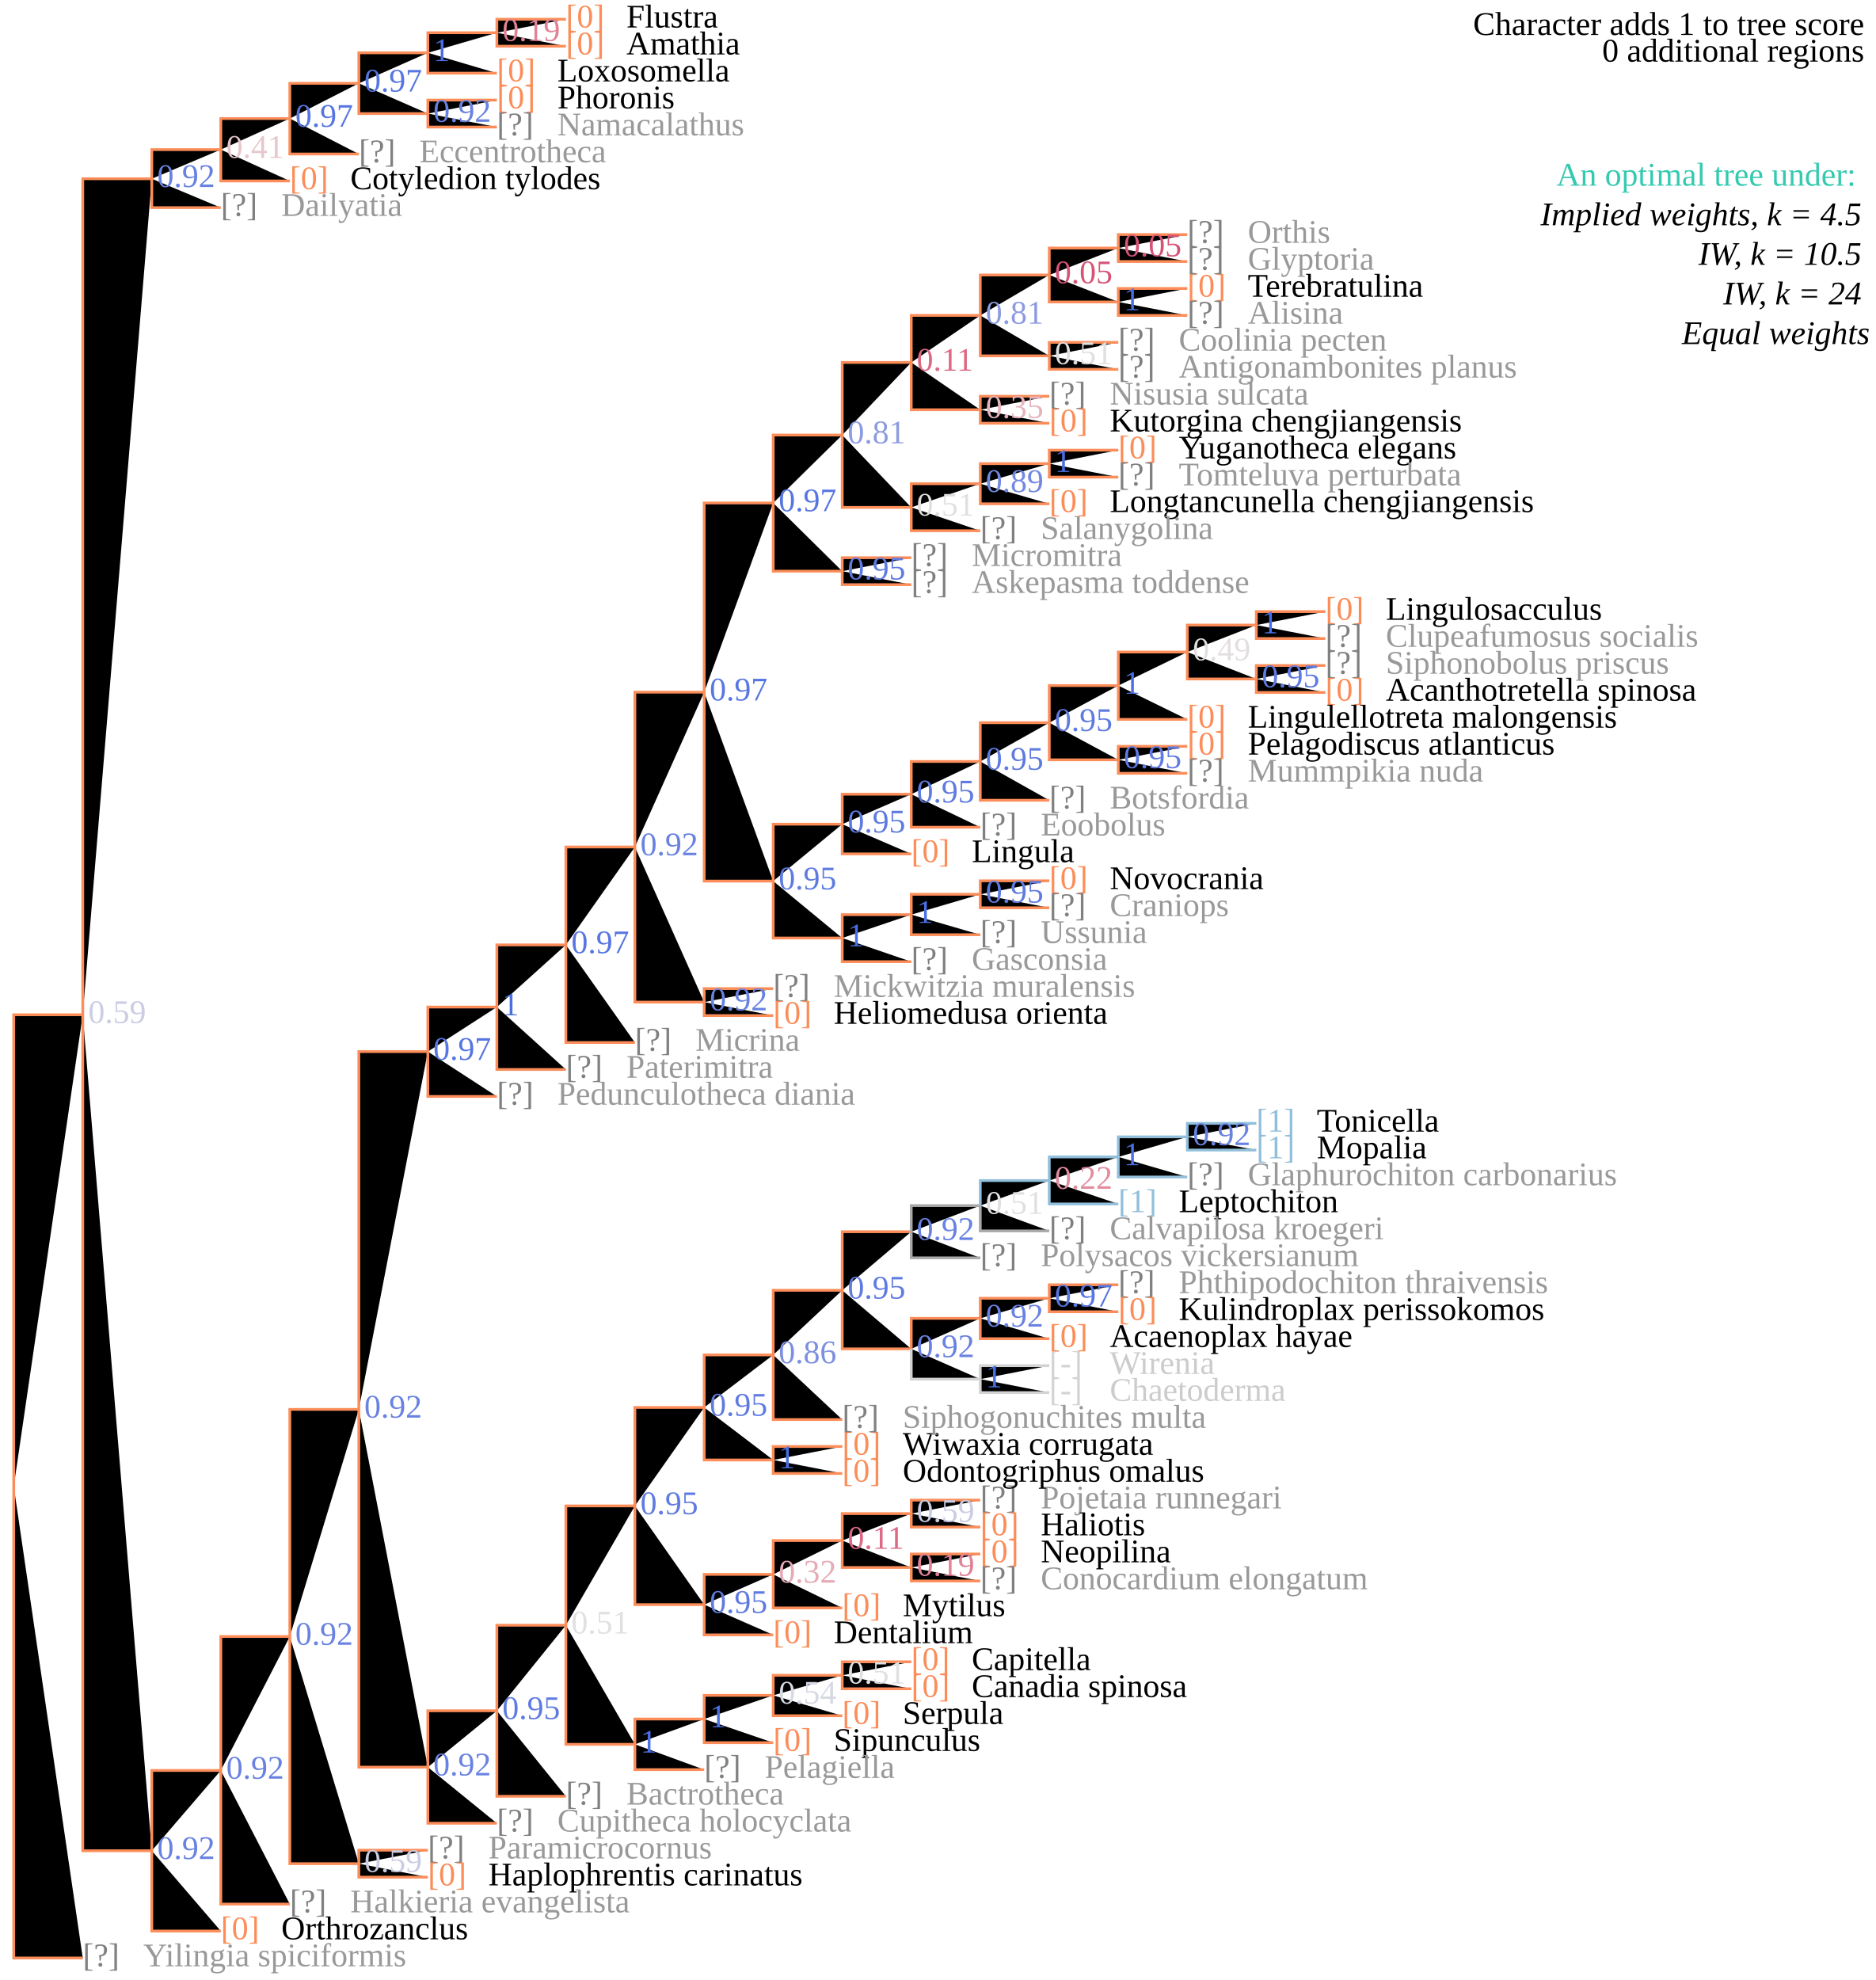
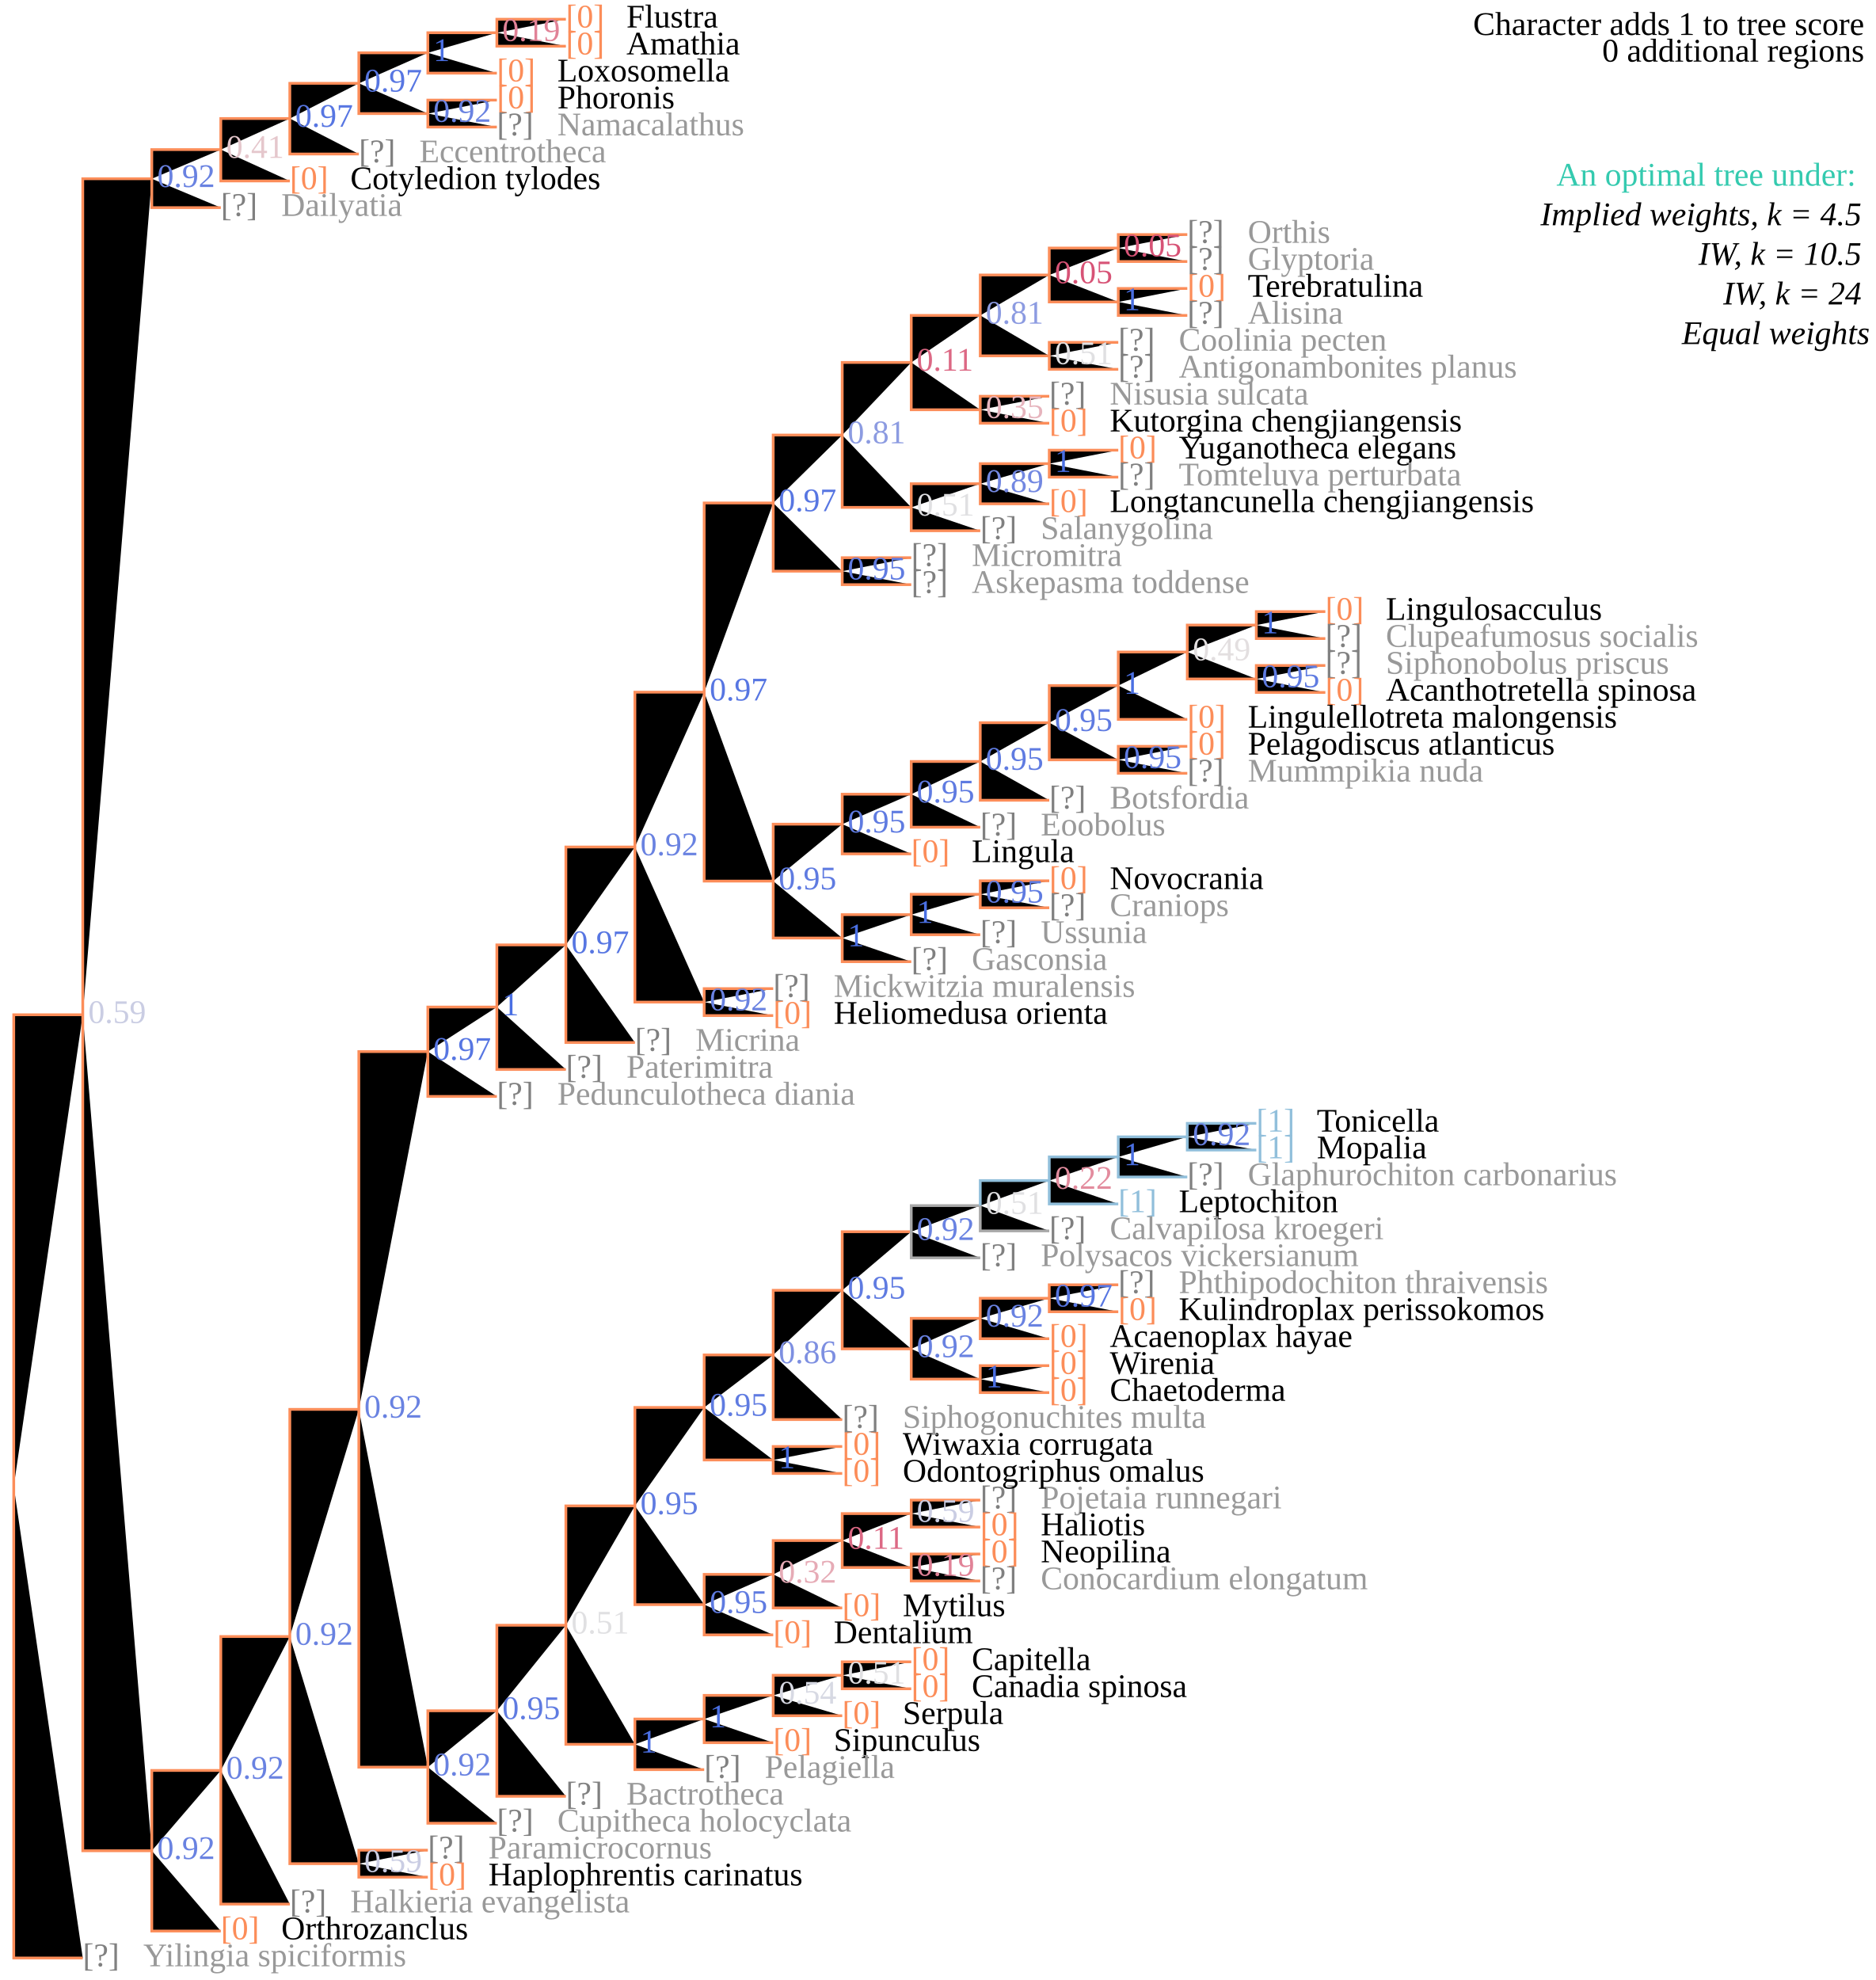
<svg xmlns="http://www.w3.org/2000/svg" version="1.1" viewBox="0 0 682 720" preserveAspectRatio="xMidYMid meet" class="tree" data-char="81">
  <text x="678" y="12.7" text-anchor="end" class="stepsLabel">Character adds <tspan class="score">1</tspan> to tree score</text>
  <text x="678" y="22.4" text-anchor="end" class="stepsLabel">
    <tspan class="score">0</tspan> additional regions</text>
  <text x="678" y="32.1" text-anchor="end" class="stepsLabel" />
  <text x="678" y="51.5" text-anchor="end" class="stepsLabel">
    <tspan dy="16" fill="#34caaf">An optimal tree under:</tspan>
    <tspan x="680" style="font-style:italic" class="notThisAn" dy="1.2em">Implied weights, k = 4.5</tspan>
    <tspan x="680" style="font-style:italic" class="notThisAn" dy="1.2em">IW, k = 10.5</tspan>
    <tspan x="680" style="font-style:italic" class="notThisAn" dy="1.2em">IW, k = 24</tspan>
    <tspan x="680" style="font-style:italic" class="thisAn" dy="1.2em">Equal weights</tspan>
  </text>
  <text x="155.6" y="675.8" fill="grey" class="flag">[?]</text>
  <text x="177.6" y="675.8" fill="#999" class="taxonLabel">Paramicrocornus</text>
  <text x="155.6" y="685.6" fill="#fc8d59" class="flag">[0]</text>
  <text x="177.6" y="685.6" fill="#000" class="taxonLabel">Haplophrentis carinatus</text>
  <text x="331.4" y="607.3" fill="#fc8d59" class="flag">[0]</text>
  <text x="353.4" y="607.3" fill="#000" class="taxonLabel">Capitella</text>
  <text x="331.4" y="617.1" fill="#fc8d59" class="flag">[0]</text>
  <text x="353.4" y="617.1" fill="#000" class="taxonLabel">Canadia spinosa</text>
  <text x="306.3" y="626.9" fill="#fc8d59" class="flag">[0]</text>
  <text x="328.3" y="626.9" fill="#000" class="taxonLabel">Serpula</text>
  <text x="281.2" y="636.7" fill="#fc8d59" class="flag">[0]</text>
  <text x="303.2" y="636.7" fill="#000" class="taxonLabel">Sipunculus</text>
  <text x="256.1" y="646.5" fill="grey" class="flag">[?]</text>
  <text x="278.1" y="646.5" fill="#999" class="taxonLabel">Pelagiella</text>
  <text x="356.5" y="568.1" fill="#fc8d59" class="flag">[0]</text>
  <text x="378.5" y="568.1" fill="#000" class="taxonLabel">Neopilina</text>
  <text x="356.5" y="577.9" fill="grey" class="flag">[?]</text>
  <text x="378.5" y="577.9" fill="#999" class="taxonLabel">Conocardium elongatum</text>
  <text x="356.5" y="548.5" fill="grey" class="flag">[?]</text>
  <text x="378.5" y="548.5" fill="#999" class="taxonLabel">Pojetaia runnegari</text>
  <text x="356.5" y="558.3" fill="#fc8d59" class="flag">[0]</text>
  <text x="378.5" y="558.3" fill="#000" class="taxonLabel">Haliotis</text>
  <text x="306.3" y="587.7" fill="#fc8d59" class="flag">[0]</text>
  <text x="328.3" y="587.7" fill="#000" class="taxonLabel">Mytilus</text>
  <text x="281.2" y="597.5" fill="#fc8d59" class="flag">[0]</text>
  <text x="303.2" y="597.5" fill="#000" class="taxonLabel">Dentalium</text>
  <text x="306.3" y="529" fill="#fc8d59" class="flag">[0]</text>
  <text x="328.3" y="529" fill="#000" class="taxonLabel">Wiwaxia corrugata</text>
  <text x="306.3" y="538.8" fill="#fc8d59" class="flag">[0]</text>
  <text x="328.3" y="538.8" fill="#000" class="taxonLabel">Odontogriphus omalus</text>
-   <text x="381.6" y="499.6" fill="lightgrey" class="flag">[-]</text>
-   <text x="403.6" y="499.6" fill="#ccc" class="taxonLabel">Wirenia</text>
-   <text x="381.6" y="509.4" fill="lightgrey" class="flag">[-]</text>
-   <text x="403.6" y="509.4" fill="#ccc" class="taxonLabel">Chaetoderma</text>
+   <text x="381.6" y="499.6" fill="#fc8d59" class="flag">[0]</text>
+   <text x="403.6" y="499.6" fill="#000" class="taxonLabel">Wirenia</text>
+   <text x="381.6" y="509.4" fill="#fc8d59" class="flag">[0]</text>
+   <text x="403.6" y="509.4" fill="#000" class="taxonLabel">Chaetoderma</text>
  <text x="406.7" y="470.2" fill="grey" class="flag">[?]</text>
  <text x="428.7" y="470.2" fill="#999" class="taxonLabel">Phthipodochiton thraivensis</text>
  <text x="406.7" y="480" fill="#fc8d59" class="flag">[0]</text>
  <text x="428.7" y="480" fill="#000" class="taxonLabel">Kulindroplax perissokomos</text>
  <text x="381.6" y="489.8" fill="#fc8d59" class="flag">[0]</text>
  <text x="403.6" y="489.8" fill="#000" class="taxonLabel">Acaenoplax hayae</text>
  <text x="456.9" y="411.5" fill="#91bfdb" class="flag">[1]</text>
  <text x="478.9" y="411.5" fill="#000" class="taxonLabel">Tonicella</text>
  <text x="456.9" y="421.2" fill="#91bfdb" class="flag">[1]</text>
  <text x="478.9" y="421.2" fill="#000" class="taxonLabel">Mopalia</text>
  <text x="431.8" y="431" fill="grey" class="flag">[?]</text>
  <text x="453.8" y="431" fill="#999" class="taxonLabel">Glaphurochiton carbonarius</text>
  <text x="406.7" y="440.8" fill="#91bfdb" class="flag">[1]</text>
  <text x="428.7" y="440.8" fill="#000" class="taxonLabel">Leptochiton</text>
  <text x="381.6" y="450.6" fill="grey" class="flag">[?]</text>
  <text x="403.6" y="450.6" fill="#999" class="taxonLabel">Calvapilosa kroegeri</text>
  <text x="356.5" y="460.4" fill="grey" class="flag">[?]</text>
  <text x="378.5" y="460.4" fill="#999" class="taxonLabel">Polysacos vickersianum</text>
  <text x="306.3" y="519.2" fill="grey" class="flag">[?]</text>
  <text x="328.3" y="519.2" fill="#999" class="taxonLabel">Siphogonuchites multa</text>
  <text x="205.8" y="656.2" fill="grey" class="flag">[?]</text>
  <text x="227.8" y="656.2" fill="#999" class="taxonLabel">Bactrotheca</text>
  <text x="180.7" y="666" fill="grey" class="flag">[?]</text>
  <text x="202.7" y="666" fill="#999" class="taxonLabel">Cupitheca holocyclata</text>
  <text x="281.2" y="362.5" fill="grey" class="flag">[?]</text>
  <text x="303.2" y="362.5" fill="#999" class="taxonLabel">Mickwitzia muralensis</text>
  <text x="281.2" y="372.3" fill="#fc8d59" class="flag">[0]</text>
  <text x="303.2" y="372.3" fill="#000" class="taxonLabel">Heliomedusa orienta</text>
  <text x="381.6" y="323.3" fill="#fc8d59" class="flag">[0]</text>
  <text x="403.6" y="323.3" fill="#000" class="taxonLabel">Novocrania</text>
  <text x="381.6" y="333.1" fill="grey" class="flag">[?]</text>
  <text x="403.6" y="333.1" fill="#999" class="taxonLabel">Craniops</text>
  <text x="356.5" y="342.9" fill="grey" class="flag">[?]</text>
  <text x="378.5" y="342.9" fill="#999" class="taxonLabel">Ussunia</text>
  <text x="331.4" y="352.7" fill="grey" class="flag">[?]</text>
  <text x="353.4" y="352.7" fill="#999" class="taxonLabel">Gasconsia</text>
  <text x="431.8" y="274.4" fill="#fc8d59" class="flag">[0]</text>
  <text x="453.8" y="274.4" fill="#000" class="taxonLabel">Pelagodiscus atlanticus</text>
  <text x="431.8" y="284.2" fill="grey" class="flag">[?]</text>
  <text x="453.8" y="284.2" fill="#999" class="taxonLabel">Mummpikia nuda</text>
  <text x="482" y="245" fill="grey" class="flag">[?]</text>
  <text x="504" y="245" fill="#999" class="taxonLabel">Siphonobolus priscus</text>
  <text x="482" y="254.8" fill="#fc8d59" class="flag">[0]</text>
  <text x="504" y="254.8" fill="#000" class="taxonLabel">Acanthotretella spinosa</text>
  <text x="482" y="225.4" fill="#fc8d59" class="flag">[0]</text>
  <text x="504" y="225.4" fill="#000" class="taxonLabel">Lingulosacculus</text>
  <text x="482" y="235.2" fill="grey" class="flag">[?]</text>
  <text x="504" y="235.2" fill="#999" class="taxonLabel">Clupeafumosus socialis</text>
  <text x="431.8" y="264.6" fill="#fc8d59" class="flag">[0]</text>
  <text x="453.8" y="264.6" fill="#000" class="taxonLabel">Lingulellotreta malongensis</text>
  <text x="381.6" y="294" fill="grey" class="flag">[?]</text>
  <text x="403.6" y="294" fill="#999" class="taxonLabel">Botsfordia</text>
  <text x="356.5" y="303.8" fill="grey" class="flag">[?]</text>
  <text x="378.5" y="303.8" fill="#999" class="taxonLabel">Eoobolus</text>
  <text x="331.4" y="313.5" fill="#fc8d59" class="flag">[0]</text>
  <text x="353.4" y="313.5" fill="#000" class="taxonLabel">Lingula</text>
  <text x="331.4" y="205.8" fill="grey" class="flag">[?]</text>
  <text x="353.4" y="205.8" fill="#999" class="taxonLabel">Micromitra</text>
  <text x="331.4" y="215.6" fill="grey" class="flag">[?]</text>
  <text x="353.4" y="215.6" fill="#999" class="taxonLabel">Askepasma toddense</text>
  <text x="406.7" y="166.7" fill="#fc8d59" class="flag">[0]</text>
  <text x="428.7" y="166.7" fill="#000" class="taxonLabel">Yuganotheca elegans</text>
  <text x="406.7" y="176.5" fill="grey" class="flag">[?]</text>
  <text x="428.7" y="176.5" fill="#999" class="taxonLabel">Tomteluva perturbata</text>
  <text x="381.6" y="186.2" fill="#fc8d59" class="flag">[0]</text>
  <text x="403.6" y="186.2" fill="#000" class="taxonLabel">Longtancunella chengjiangensis</text>
  <text x="356.5" y="196" fill="grey" class="flag">[?]</text>
  <text x="378.5" y="196" fill="#999" class="taxonLabel">Salanygolina</text>
  <text x="381.6" y="147.1" fill="grey" class="flag">[?]</text>
  <text x="403.6" y="147.1" fill="#999" class="taxonLabel">Nisusia sulcata</text>
  <text x="381.6" y="156.9" fill="#fc8d59" class="flag">[0]</text>
  <text x="403.6" y="156.9" fill="#000" class="taxonLabel">Kutorgina chengjiangensis</text>
  <text x="406.7" y="127.5" fill="grey" class="flag">[?]</text>
  <text x="428.7" y="127.5" fill="#999" class="taxonLabel">Coolinia pecten</text>
  <text x="406.7" y="137.3" fill="grey" class="flag">[?]</text>
  <text x="428.7" y="137.3" fill="#999" class="taxonLabel">Antigonambonites planus</text>
  <text x="431.8" y="107.9" fill="#fc8d59" class="flag">[0]</text>
  <text x="453.8" y="107.9" fill="#000" class="taxonLabel">Terebratulina</text>
  <text x="431.8" y="117.7" fill="grey" class="flag">[?]</text>
  <text x="453.8" y="117.7" fill="#999" class="taxonLabel">Alisina</text>
  <text x="431.8" y="88.3" fill="grey" class="flag">[?]</text>
  <text x="453.8" y="88.3" fill="#999" class="taxonLabel">Orthis</text>
  <text x="431.8" y="98.1" fill="grey" class="flag">[?]</text>
  <text x="453.8" y="98.1" fill="#999" class="taxonLabel">Glyptoria</text>
  <text x="230.9" y="382.1" fill="grey" class="flag">[?]</text>
  <text x="252.9" y="382.1" fill="#999" class="taxonLabel">Micrina</text>
  <text x="205.8" y="391.9" fill="grey" class="flag">[?]</text>
  <text x="227.8" y="391.9" fill="#999" class="taxonLabel">Paterimitra</text>
  <text x="180.7" y="401.7" fill="grey" class="flag">[?]</text>
  <text x="202.7" y="401.7" fill="#999" class="taxonLabel">Pedunculotheca diania</text>
  <text x="105.4" y="695.4" fill="grey" class="flag">[?]</text>
  <text x="127.4" y="695.4" fill="#999" class="taxonLabel">Halkieria evangelista</text>
  <text x="80.3" y="705.2" fill="#fc8d59" class="flag">[0]</text>
  <text x="102.3" y="705.2" fill="#000" class="taxonLabel">Orthrozanclus</text>
  <text x="180.7" y="39.4" fill="#fc8d59" class="flag">[0]</text>
  <text x="202.7" y="39.4" fill="#000" class="taxonLabel">Phoronis</text>
  <text x="180.7" y="49.2" fill="grey" class="flag">[?]</text>
  <text x="202.7" y="49.2" fill="#999" class="taxonLabel">Namacalathus</text>
  <text x="205.8" y="10" fill="#fc8d59" class="flag">[0]</text>
  <text x="227.8" y="10" fill="#000" class="taxonLabel">Flustra</text>
  <text x="205.8" y="19.8" fill="#fc8d59" class="flag">[0]</text>
  <text x="227.8" y="19.8" fill="#000" class="taxonLabel">Amathia</text>
  <text x="180.7" y="29.6" fill="#fc8d59" class="flag">[0]</text>
  <text x="202.7" y="29.6" fill="#000" class="taxonLabel">Loxosomella</text>
  <text x="130.5" y="59" fill="grey" class="flag">[?]</text>
  <text x="152.5" y="59" fill="#999" class="taxonLabel">Eccentrotheca</text>
  <text x="105.4" y="68.8" fill="#fc8d59" class="flag">[0]</text>
  <text x="127.4" y="68.8" fill="#000" class="taxonLabel">Cotyledion tylodes</text>
  <text x="80.3" y="78.5" fill="grey" class="flag">[?]</text>
  <text x="102.3" y="78.5" fill="#999" class="taxonLabel">Dailyatia</text>
  <text x="30.1" y="715" fill="grey" class="flag">[?]</text>
  <text x="52.1" y="715" fill="#999" class="taxonLabel">Yilingia spiciformis</text>
-   <path d="M5,540.5V369H30.1M30.1,369V65H55.2M55.2,65V54.4H80.3M80.3,54.4V43.1H105.4M105.4,43.1V30.3H130.5M130.5,30.3V19.2H155.6M155.6,19.2V11.9H180.7M180.7,11.9V7H205.8M180.7,11.9V16.8H205.8M155.6,19.2V26.6H180.7M130.5,30.3V41.3H155.6M155.6,41.3V36.4H180.7M155.6,41.3V46.2H180.7M105.4,43.1V56H130.5M80.3,54.4V65.8H105.4M55.2,65V75.5H80.3M30.1,369V673H55.2M55.2,673V643.8H80.3M80.3,643.8V595.1H105.4M105.4,595.1V512.5H130.5M130.5,512.5V382.4H155.6M155.6,382.4V366.2H180.7M180.7,366.2V343.6H205.8M205.8,343.6V308H230.9M230.9,308V251.7H256.1M256.1,251.7V182.9H281.2M281.2,182.9V158.2H306.3M306.3,158.2V131.8H331.4M331.4,131.8V114.7H356.5M356.5,114.7V100H381.6M381.6,100V90.2H406.7M406.7,90.2V85.3H431.8M406.7,90.2V95.1H431.8M381.6,100V109.8H406.7M406.7,109.8V104.9H431.8M406.7,109.8V114.7H431.8M356.5,114.7V129.4H381.6M381.6,129.4V124.5H406.7M381.6,129.4V134.3H406.7M331.4,131.8V149H356.5M356.5,149V144.1H381.6M356.5,149V153.9H381.6M306.3,158.2V184.5H331.4M331.4,184.5V175.9H356.5M356.5,175.9V168.6H381.6M381.6,168.6V163.7H406.7M381.6,168.6V173.5H406.7M356.5,175.9V183.2H381.6M331.4,184.5V193H356.5M281.2,182.9V207.7H306.3M306.3,207.7V202.8H331.4M306.3,207.7V212.6H331.4M256.1,251.7V320.4H281.2M281.2,320.4V299.7H306.3M306.3,299.7V288.8H331.4M331.4,288.8V276.9H356.5M356.5,276.9V262.8H381.6M381.6,262.8V249.3H406.7M406.7,249.3V237.1H431.8M431.8,237.1V227.3H456.9M456.9,227.3V222.4H482M456.9,227.3V232.2H482M431.8,237.1V246.9H456.9M456.9,246.9V242H482M456.9,246.9V251.8H482M406.7,249.3V261.6H431.8M381.6,262.8V276.3H406.7M406.7,276.3V271.4H431.8M406.7,276.3V281.2H431.8M356.5,276.9V291H381.6M331.4,288.8V300.8H356.5M306.3,299.7V310.5H331.4M281.2,320.4V341.1H306.3M306.3,341.1V332.6H331.4M331.4,332.6V325.2H356.5M356.5,325.2V320.3H381.6M356.5,325.2V330.1H381.6M331.4,332.6V339.9H356.5M306.3,341.1V349.7H331.4M230.9,308V364.4H256.1M256.1,364.4V359.5H281.2M256.1,364.4V369.3H281.2M205.8,343.6V379.1H230.9M180.7,366.2V388.9H205.8M155.6,382.4V398.7H180.7M130.5,512.5V642.6H155.6M155.6,642.6V622.1H180.7M180.7,622.1V591H205.8M205.8,591V547.6H230.9M230.9,547.6V511.8H256.1M256.1,511.8V492.7H281.2M281.2,492.7V469.2H306.3M306.3,469.2V447.9H331.4M306.3,469.2V490.5H331.4M331.4,490.5V479.4H356.5M356.5,479.4V472.1H381.6M381.6,472.1V467.2H406.7M381.6,472.1V477H406.7M356.5,479.4V486.8H381.6M281.2,492.7V516.2H306.3M256.1,511.8V530.9H281.2M281.2,530.9V526H306.3M281.2,530.9V535.8H306.3M230.9,547.6V583.5H256.1M256.1,583.5V572.5H281.2M281.2,572.5V560.2H306.3M306.3,560.2V550.4H331.4M331.4,550.4V545.5H356.5M331.4,550.4V555.3H356.5M306.3,560.2V570H331.4M331.4,570V565.1H356.5M331.4,570V574.9H356.5M281.2,572.5V584.7H306.3M256.1,583.5V594.5H281.2M205.8,591V634.3H230.9M230.9,634.3V625.1H256.1M256.1,625.1V616.5H281.2M281.2,616.5V609.2H306.3M306.3,609.2V604.3H331.4M306.3,609.2V614.1H331.4M281.2,616.5V623.9H306.3M256.1,625.1V633.7H281.2M230.9,634.3V643.5H256.1M180.7,622.1V653.2H205.8M155.6,642.6V663H180.7M105.4,595.1V677.7H130.5M130.5,677.7V672.8H155.6M130.5,677.7V682.6H155.6M80.3,643.8V692.4H105.4M55.2,673V702.2H80.3M5,540.5V712H30.1" stroke="#fc8d59" />
+   <path d="M5,540.5V369H30.1M30.1,369V65H55.2M55.2,65V54.4H80.3M80.3,54.4V43.1H105.4M105.4,43.1V30.3H130.5M130.5,30.3V19.2H155.6M155.6,19.2V11.9H180.7M180.7,11.9V7H205.8M180.7,11.9V16.8H205.8M155.6,19.2V26.6H180.7M130.5,30.3V41.3H155.6M155.6,41.3V36.4H180.7M155.6,41.3V46.2H180.7M105.4,43.1V56H130.5M80.3,54.4V65.8H105.4M55.2,65V75.5H80.3M30.1,369V673H55.2M55.2,673V643.8H80.3M80.3,643.8V595.1H105.4M105.4,595.1V512.5H130.5M130.5,512.5V382.4H155.6M155.6,382.4V366.2H180.7M180.7,366.2V343.6H205.8M205.8,343.6V308H230.9M230.9,308V251.7H256.1M256.1,251.7V182.9H281.2M281.2,182.9V158.2H306.3M306.3,158.2V131.8H331.4M331.4,131.8V114.7H356.5M356.5,114.7V100H381.6M381.6,100V90.2H406.7M406.7,90.2V85.3H431.8M406.7,90.2V95.1H431.8M381.6,100V109.8H406.7M406.7,109.8V104.9H431.8M406.7,109.8V114.7H431.8M356.5,114.7V129.4H381.6M381.6,129.4V124.5H406.7M381.6,129.4V134.3H406.7M331.4,131.8V149H356.5M356.5,149V144.1H381.6M356.5,149V153.9H381.6M306.3,158.2V184.5H331.4M331.4,184.5V175.9H356.5M356.5,175.9V168.6H381.6M381.6,168.6V163.7H406.7M381.6,168.6V173.5H406.7M356.5,175.9V183.2H381.6M331.4,184.5V193H356.5M281.2,182.9V207.7H306.3M306.3,207.7V202.8H331.4M306.3,207.7V212.6H331.4M256.1,251.7V320.4H281.2M281.2,320.4V299.7H306.3M306.3,299.7V288.8H331.4M331.4,288.8V276.9H356.5M356.5,276.9V262.8H381.6M381.6,262.8V249.3H406.7M406.7,249.3V237.1H431.8M431.8,237.1V227.3H456.9M456.9,227.3V222.4H482M456.9,227.3V232.2H482M431.8,237.1V246.9H456.9M456.9,246.9V242H482M456.9,246.9V251.8H482M406.7,249.3V261.6H431.8M381.6,262.8V276.3H406.7M406.7,276.3V271.4H431.8M406.7,276.3V281.2H431.8M356.5,276.9V291H381.6M331.4,288.8V300.8H356.5M306.3,299.7V310.5H331.4M281.2,320.4V341.1H306.3M306.3,341.1V332.6H331.4M331.4,332.6V325.2H356.5M356.5,325.2V320.3H381.6M356.5,325.2V330.1H381.6M331.4,332.6V339.9H356.5M306.3,341.1V349.7H331.4M230.9,308V364.4H256.1M256.1,364.4V359.5H281.2M256.1,364.4V369.3H281.2M205.8,343.6V379.1H230.9M180.7,366.2V388.9H205.8M155.6,382.4V398.7H180.7M130.5,512.5V642.6H155.6M155.6,642.6V622.1H180.7M180.7,622.1V591H205.8M205.8,591V547.6H230.9M230.9,547.6V511.8H256.1M256.1,511.8V492.7H281.2M281.2,492.7V469.2H306.3M306.3,469.2V447.9H331.4M306.3,469.2V490.5H331.4M331.4,490.5V479.4H356.5M356.5,479.4V472.1H381.6M381.6,472.1V467.2H406.7M381.6,472.1V477H406.7M356.5,479.4V486.8H381.6M331.4,490.5V501.5H356.5M356.5,501.5V496.6H381.6M356.5,501.5V506.4H381.6M281.2,492.7V516.2H306.3M256.1,511.8V530.9H281.2M281.2,530.9V526H306.3M281.2,530.9V535.8H306.3M230.9,547.6V583.5H256.1M256.1,583.5V572.5H281.2M281.2,572.5V560.2H306.3M306.3,560.2V550.4H331.4M331.4,550.4V545.5H356.5M331.4,550.4V555.3H356.5M306.3,560.2V570H331.4M331.4,570V565.1H356.5M331.4,570V574.9H356.5M281.2,572.5V584.7H306.3M256.1,583.5V594.5H281.2M205.8,591V634.3H230.9M230.9,634.3V625.1H256.1M256.1,625.1V616.5H281.2M281.2,616.5V609.2H306.3M306.3,609.2V604.3H331.4M306.3,609.2V614.1H331.4M281.2,616.5V623.9H306.3M256.1,625.1V633.7H281.2M230.9,634.3V643.5H256.1M180.7,622.1V653.2H205.8M155.6,642.6V663H180.7M105.4,595.1V677.7H130.5M130.5,677.7V672.8H155.6M130.5,677.7V682.6H155.6M80.3,643.8V692.4H105.4M55.2,673V702.2H80.3M5,540.5V712H30.1" stroke="#fc8d59" />
  <path d="M331.4,447.9V438.4H356.5M356.5,438.4V447.6H381.6M331.4,447.9V457.4H356.5" stroke="darkgrey" />
  <path d="M356.5,438.4V429.3H381.6M381.6,429.3V420.7H406.7M406.7,420.7V413.4H431.8M431.8,413.4V408.5H456.9M431.8,413.4V418.2H456.9M406.7,420.7V428H431.8M381.6,429.3V437.8H406.7" stroke="#91bfdb" />
-   <path d="M331.4,490.5V501.5H356.5M356.5,501.5V496.6H381.6M356.5,501.5V506.4H381.6" stroke="lightgrey" class="inapplicable" />
  <text x="32.1" y="372" class="node" fill="#CACDE3">0.59</text>
  <text x="57.2" y="68" class="node" fill="#6982E1">0.92</text>
  <text x="82.3" y="57.4" class="node" fill="#E5C7CC">0.41</text>
  <text x="107.4" y="46.1" class="node" fill="#5776E2">0.97</text>
  <text x="132.5" y="33.3" class="node" fill="#5776E2">0.97</text>
  <text x="157.6" y="22.2" class="node" fill="#4A6FE3">1</text>
  <text x="182.7" y="14.9" class="node" fill="#E18297">0.19</text>
  <text x="157.6" y="44.3" class="node" fill="#6982E1">0.92</text>
  <text x="57.2" y="676" class="node" fill="#6982E1">0.92</text>
  <text x="82.3" y="646.8" class="node" fill="#6982E1">0.92</text>
  <text x="107.4" y="598.1" class="node" fill="#6982E1">0.92</text>
  <text x="132.5" y="515.5" class="node" fill="#6982E1">0.92</text>
  <text x="157.6" y="385.4" class="node" fill="#5776E2">0.97</text>
  <text x="182.7" y="369.2" class="node" fill="#4A6FE3">1</text>
  <text x="207.8" y="346.6" class="node" fill="#5776E2">0.97</text>
  <text x="232.9" y="311" class="node" fill="#6982E1">0.92</text>
  <text x="258.1" y="254.7" class="node" fill="#5776E2">0.97</text>
  <text x="283.2" y="185.9" class="node" fill="#5776E2">0.97</text>
  <text x="308.3" y="161.2" class="node" fill="#8C9BE1">0.81</text>
  <text x="333.4" y="134.8" class="node" fill="#DC6884">0.11</text>
  <text x="358.5" y="117.7" class="node" fill="#8C9BE1">0.81</text>
  <text x="383.6" y="103" class="node" fill="#D75376">0.05</text>
  <text x="408.7" y="93.2" class="node" fill="#D75376">0.05</text>
  <text x="408.7" y="112.8" class="node" fill="#4A6FE3">1</text>
  <text x="383.6" y="132.4" class="node" fill="#E0E0E2">0.51</text>
  <text x="358.5" y="152" class="node" fill="#E6B4BD">0.35</text>
  <text x="333.4" y="187.5" class="node" fill="#E0E0E2">0.51</text>
  <text x="358.5" y="178.9" class="node" fill="#7388E1">0.89</text>
  <text x="383.6" y="171.6" class="node" fill="#4A6FE3">1</text>
  <text x="308.3" y="210.7" class="node" fill="#5F7BE1">0.95</text>
  <text x="283.2" y="323.4" class="node" fill="#5F7BE1">0.95</text>
  <text x="308.3" y="302.7" class="node" fill="#5F7BE1">0.95</text>
  <text x="333.4" y="291.8" class="node" fill="#5F7BE1">0.95</text>
  <text x="358.5" y="279.9" class="node" fill="#5F7BE1">0.95</text>
  <text x="383.6" y="265.8" class="node" fill="#5F7BE1">0.95</text>
  <text x="408.7" y="252.3" class="node" fill="#4A6FE3">1</text>
  <text x="433.8" y="240.1" class="node" fill="#E3DFE0">0.49</text>
  <text x="458.9" y="230.3" class="node" fill="#4A6FE3">1</text>
  <text x="458.9" y="249.9" class="node" fill="#5F7BE1">0.95</text>
  <text x="408.7" y="279.3" class="node" fill="#5F7BE1">0.95</text>
  <text x="308.3" y="344.1" class="node" fill="#4A6FE3">1</text>
  <text x="333.4" y="335.6" class="node" fill="#4A6FE3">1</text>
  <text x="358.5" y="328.2" class="node" fill="#5F7BE1">0.95</text>
  <text x="258.1" y="367.4" class="node" fill="#6982E1">0.92</text>
  <text x="157.6" y="645.6" class="node" fill="#6982E1">0.92</text>
  <text x="182.7" y="625.1" class="node" fill="#5F7BE1">0.95</text>
  <text x="207.8" y="594" class="node" fill="#E0E0E2">0.51</text>
  <text x="232.9" y="550.6" class="node" fill="#5F7BE1">0.95</text>
  <text x="258.1" y="514.8" class="node" fill="#5F7BE1">0.95</text>
  <text x="283.2" y="495.7" class="node" fill="#7D8FE1">0.86</text>
  <text x="308.3" y="472.2" class="node" fill="#5F7BE1">0.95</text>
  <text x="333.4" y="450.9" class="node" fill="#6982E1">0.92</text>
  <text x="358.5" y="441.4" class="node" fill="#E0E0E2">0.51</text>
  <text x="383.6" y="432.3" class="node" fill="#E38C9E">0.22</text>
  <text x="408.7" y="423.7" class="node" fill="#4A6FE3">1</text>
  <text x="433.8" y="416.4" class="node" fill="#6982E1">0.92</text>
  <text x="333.4" y="493.5" class="node" fill="#6982E1">0.92</text>
  <text x="358.5" y="482.4" class="node" fill="#6982E1">0.92</text>
  <text x="383.6" y="475.1" class="node" fill="#5776E2">0.97</text>
  <text x="358.5" y="504.5" class="node" fill="#4A6FE3">1</text>
  <text x="283.2" y="533.9" class="node" fill="#4A6FE3">1</text>
  <text x="258.1" y="586.5" class="node" fill="#5F7BE1">0.95</text>
  <text x="283.2" y="575.5" class="node" fill="#E6ABB6">0.32</text>
  <text x="308.3" y="563.2" class="node" fill="#DC6884">0.11</text>
  <text x="333.4" y="553.4" class="node" fill="#CACDE3">0.59</text>
  <text x="333.4" y="573" class="node" fill="#E18297">0.19</text>
  <text x="232.9" y="637.3" class="node" fill="#4A6FE3">1</text>
  <text x="258.1" y="628.1" class="node" fill="#4A6FE3">1</text>
  <text x="283.2" y="619.5" class="node" fill="#D7D9E3">0.54</text>
  <text x="308.3" y="612.2" class="node" fill="#E0E0E2">0.51</text>
  <text x="132.5" y="680.7" class="node" fill="#CACDE3">0.59</text>
</svg>
